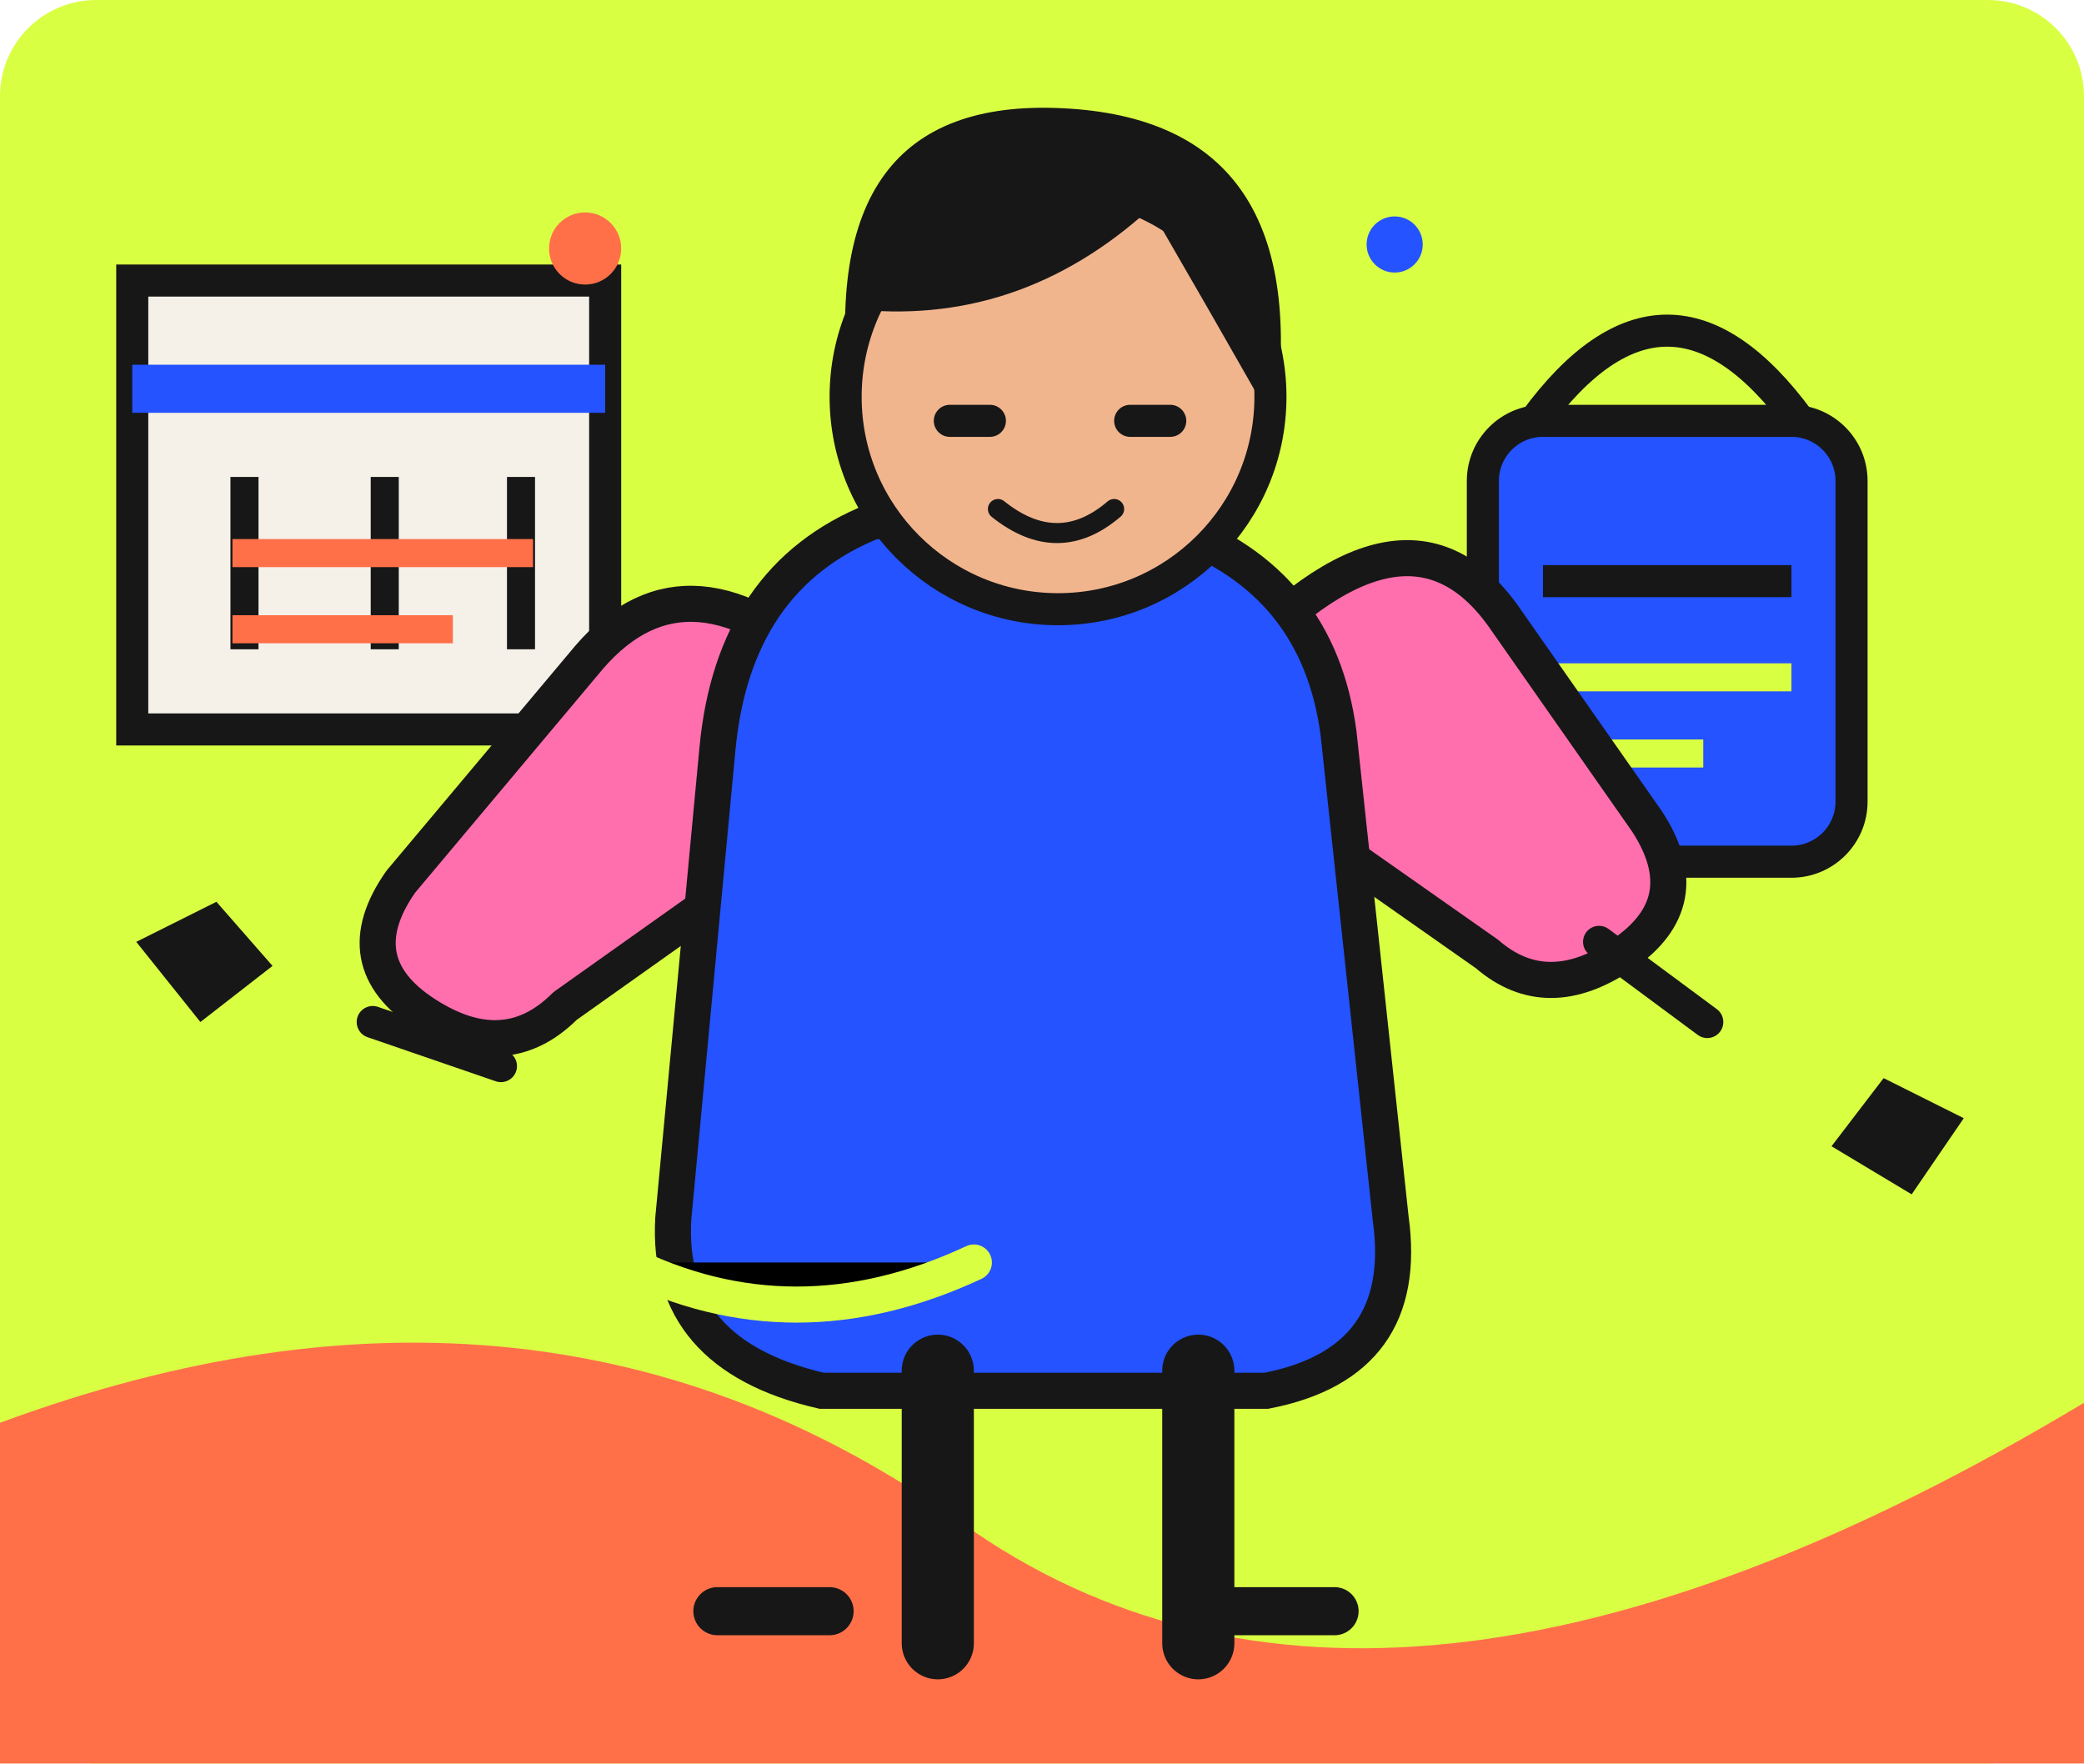
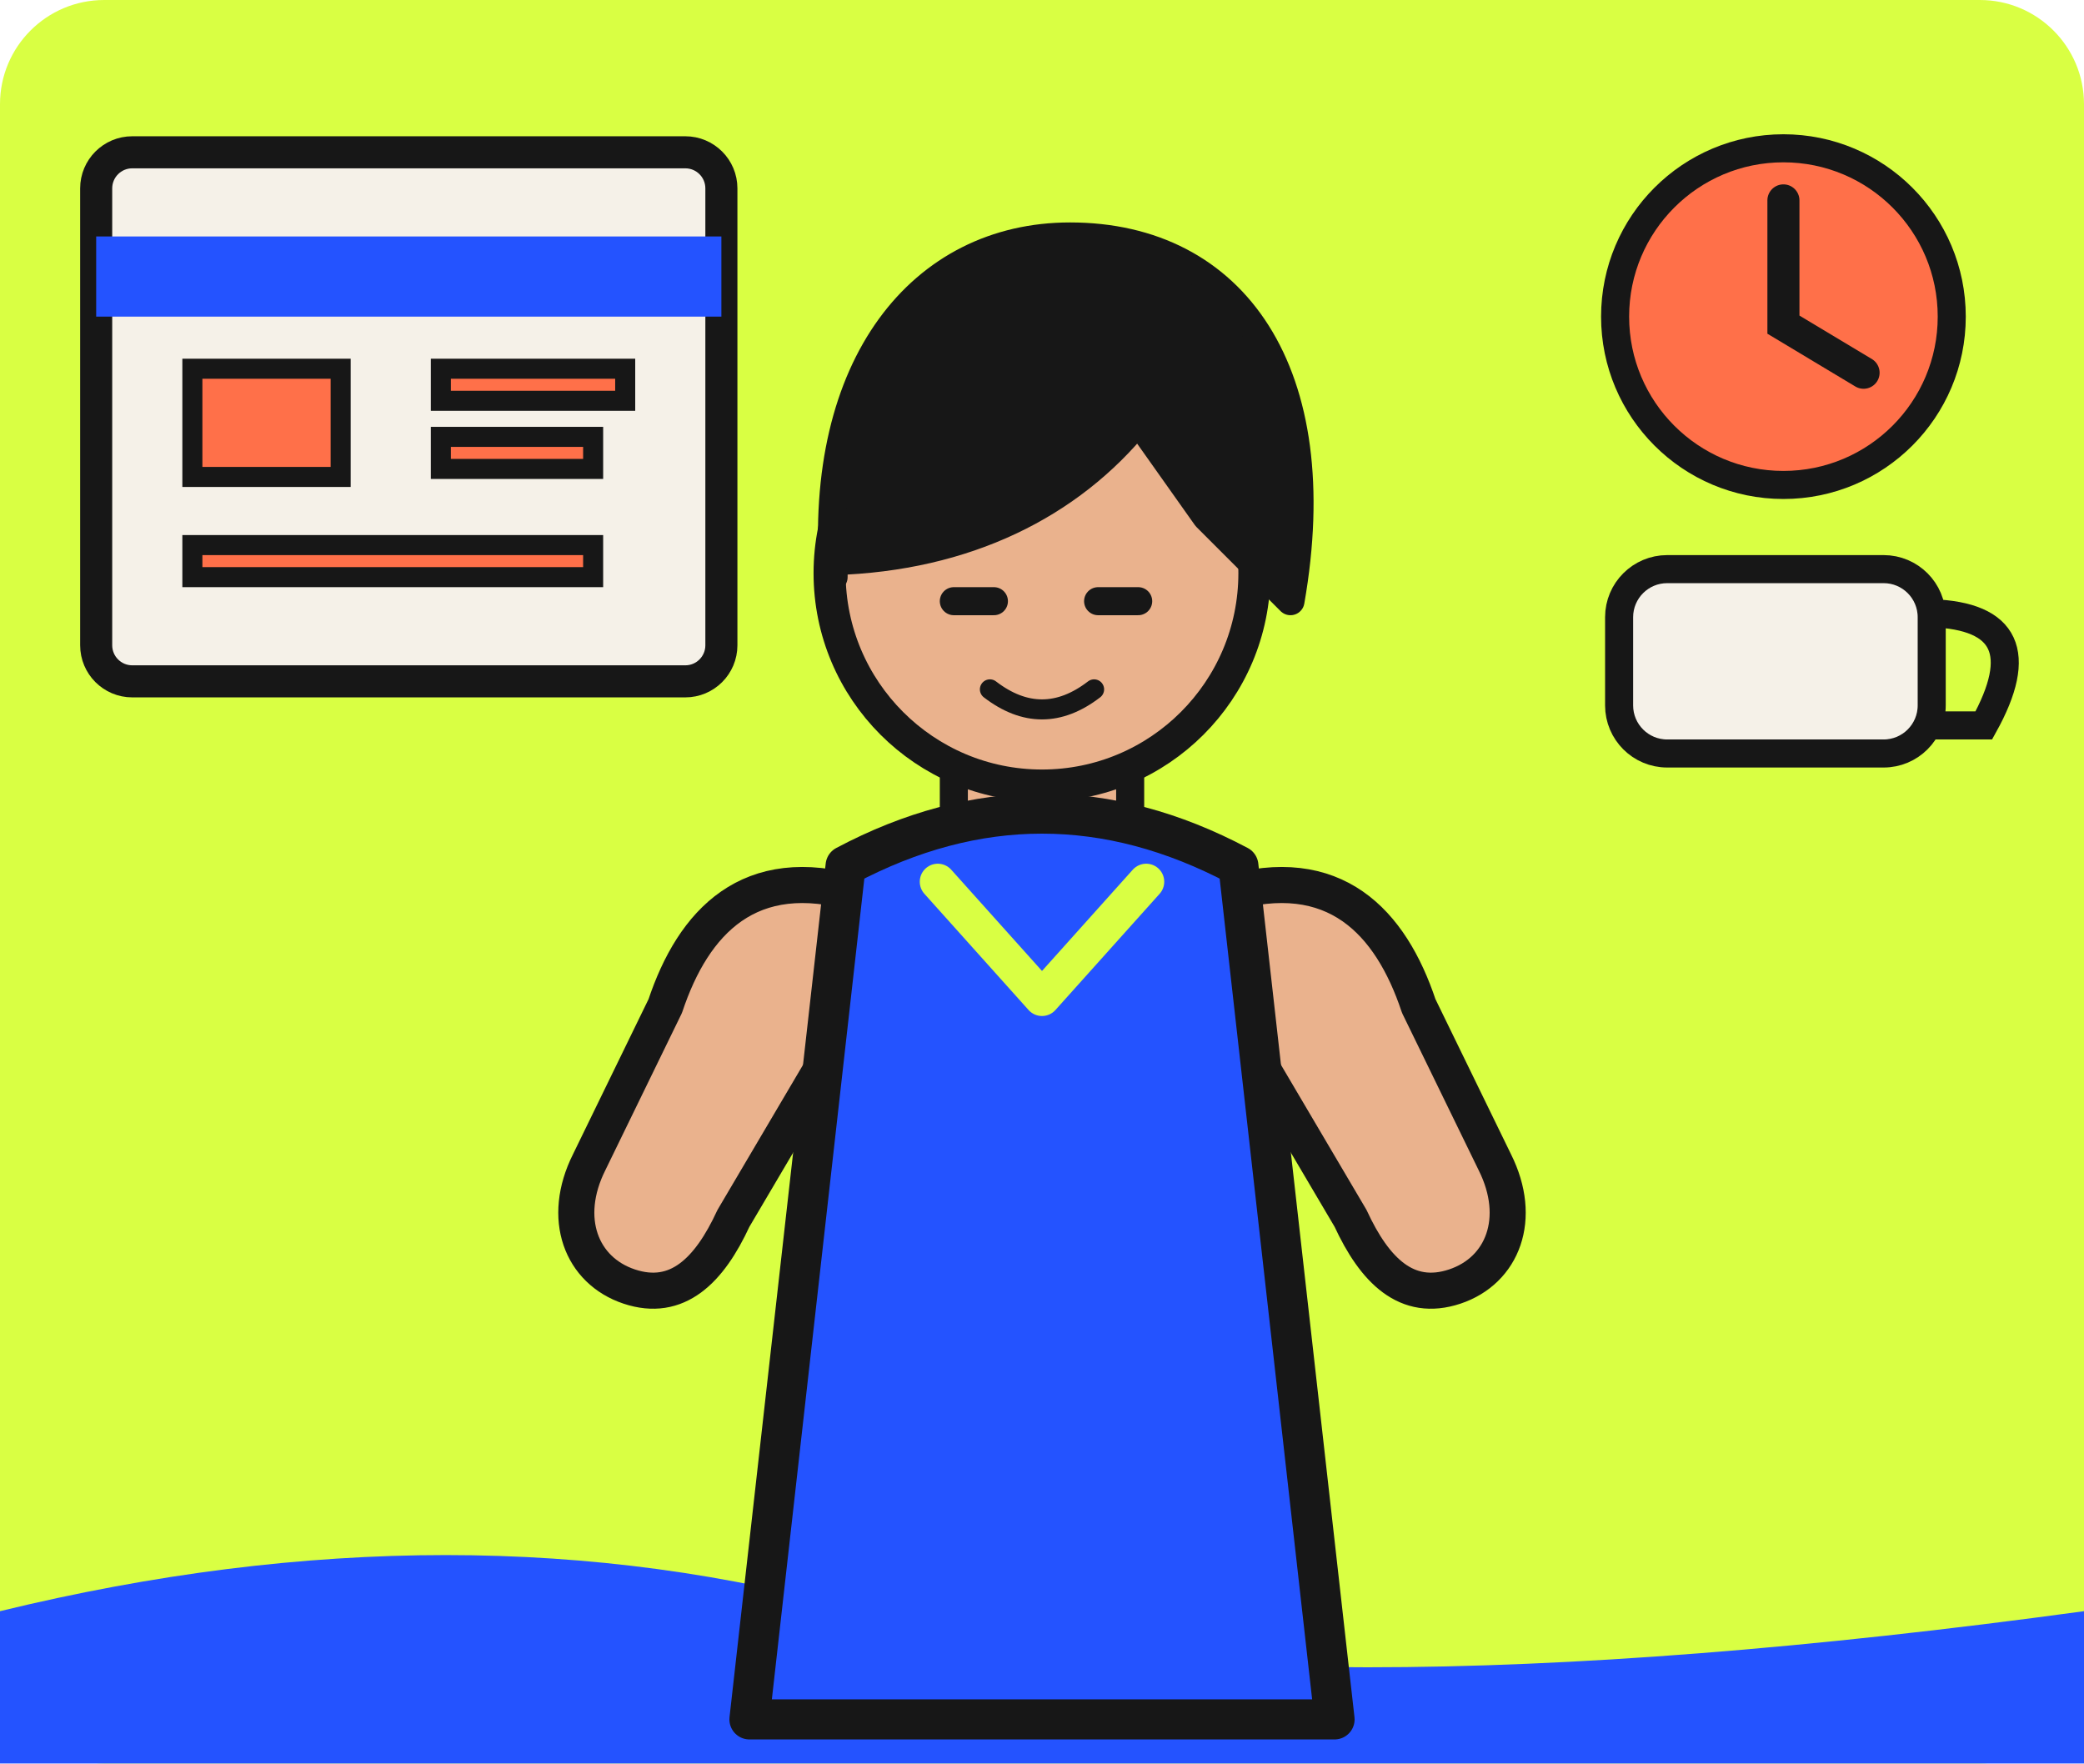
<svg xmlns="http://www.w3.org/2000/svg" viewBox="0 0 520 440" role="img">
-   <rect width="520" height="440" rx="24" fill="#D9FF43" />
-   <path d="M0 355 Q135 305 240 380 T520 350V440H0Z" fill="#FF7049" />
-   <path d="M33 70h118v112H33z" fill="#F5F1E8" stroke="#171717" stroke-width="8" />
-   <path d="M33 97h118" stroke="#2453FF" stroke-width="12" />
-   <path d="M61 119v43m35-43v43m34-43v43" stroke="#171717" stroke-width="7" />
-   <path d="M58 138h75M58 157h55" stroke="#FF7049" stroke-width="7" />
-   <rect x="370" y="105" width="92" height="110" rx="15" fill="#2453FF" stroke="#171717" stroke-width="8" />
-   <path d="M383 105q33-45 66 0M385 145h62" fill="none" stroke="#171717" stroke-width="8" />
-   <path d="M385 169h62M385 188h40" stroke="#D9FF43" stroke-width="7" />
-   <path d="M208 169q-36-34-61-5l-47 56q-14 20 6 33t35-2l62-44M306 168q45-50 70-13l35 50q13 20-6 33t-34 0l-47-33" fill="#FF6FAE" stroke="#171717" stroke-width="9" stroke-linejoin="round" />
-   <path d="M218 130q-35 14-39 57l-11 117q-2 34 37 43h111q36-7 31-43l-13-121q-5-38-41-51Z" fill="#2453FF" stroke="#171717" stroke-width="9" />
-   <circle cx="264" cy="99" r="53" fill="#F1B58E" stroke="#171717" stroke-width="8" />
-   <path d="M212 99q-9-75 53-72 64 3 53 79l-16-28-15-26q-33 30-75 25Z" fill="#171717" />
-   <path d="M237 105h10m35 0h10" stroke="#171717" stroke-width="8" stroke-linecap="round" />
-   <path d="M249 127q15 12 29 0" fill="none" stroke="#171717" stroke-width="5" stroke-linecap="round" />
-   <path d="M234 342v68m65-68v68" stroke="#171717" stroke-width="18" stroke-linecap="round" />
-   <path d="M207 402h-28m126 0h28" stroke="#171717" stroke-width="12" stroke-linecap="round" />
-   <path d="M93 255l32 11m274-31 27 20" stroke="#171717" stroke-width="8" stroke-linecap="round" />
-   <path d="M156 315q42 21 87 0" stroke="#D9FF43" stroke-width="9" stroke-linecap="round" />
-   <path d="M34 235l20-10 14 16-18 14zm436 34 20 10-13 19-20-12z" fill="#171717" />
-   <circle cx="146" cy="62" r="9" fill="#FF7049" />
-   <circle cx="348" cy="61" r="7" fill="#2453FF" />
+   <rect width="520" height="440" rx="26" fill="#D9FF43" />
+   <rect x="24" y="38" width="156" height="132" rx="9" fill="#F5F1E8" stroke="#171717" stroke-width="8" />
+   <path d="M24 69h156" stroke="#2453FF" stroke-width="20" />
+   <path d="M48 92h37v27H48zm62 0h46v8h-46zm0 17h38v8h-38zM48 136h100v8H48z" fill="#FF7049" stroke="#171717" stroke-width="5" />
+   <circle cx="445" cy="79" r="42" fill="#FF7049" stroke="#171717" stroke-width="7" />
+   <path d="M445 50v31l20 12" fill="none" stroke="#171717" stroke-width="8" stroke-linecap="round" />
+   <rect x="404" y="142" width="78" height="46" rx="12" fill="#F5F1E8" stroke="#171717" stroke-width="7" />
+   <path d="M482 153q28 1 13 28h-15" fill="none" stroke="#171717" stroke-width="7" />
+   <path d="M0 402q115-28 215 0t305 0v38H0z" fill="#2453FF" />
+   <g stroke="#171717" stroke-linecap="round" stroke-linejoin="round">
+     <path d="M214 223C187 215 173 230 166 251l-19 39c-7 14-2 27 10 31 12 4 20-4 26-17l23-39 19-8" fill="#EAB28D" stroke-width="9" />
+     <path d="M306 223c27-8 41 7 48 28l19 39c7 14 2 27-10 31-12 4-20-4-26-17l-23-39-19-8" fill="#EAB28D" stroke-width="9" />
+     <path d="M238 181h44v50h-44z" fill="#EAB28D" stroke-width="7" />
+     <path d="M211 216q49-26 98 0l24 213H187z" fill="#2453FF" stroke-width="10" />
+     <path d="m234 220 26 29 26-29" fill="none" stroke="#D9FF43" stroke-width="9" />
+     <circle cx="260" cy="143" r="53" fill="#EAB28D" stroke-width="8" />
+     <path d="M208 144c-4-53 22-85 59-85 41 0 65 34 55 91l-21-21-17-24c-17 21-43 34-76 35z" fill="#171717" stroke="#171717" stroke-width="7" />
+     <path d="M238 150h10m26 0h10" fill="none" stroke-width="7" />
+     <path d="M247 172q13 10 26 0" fill="none" stroke-width="5" />
+   </g>
</svg>
